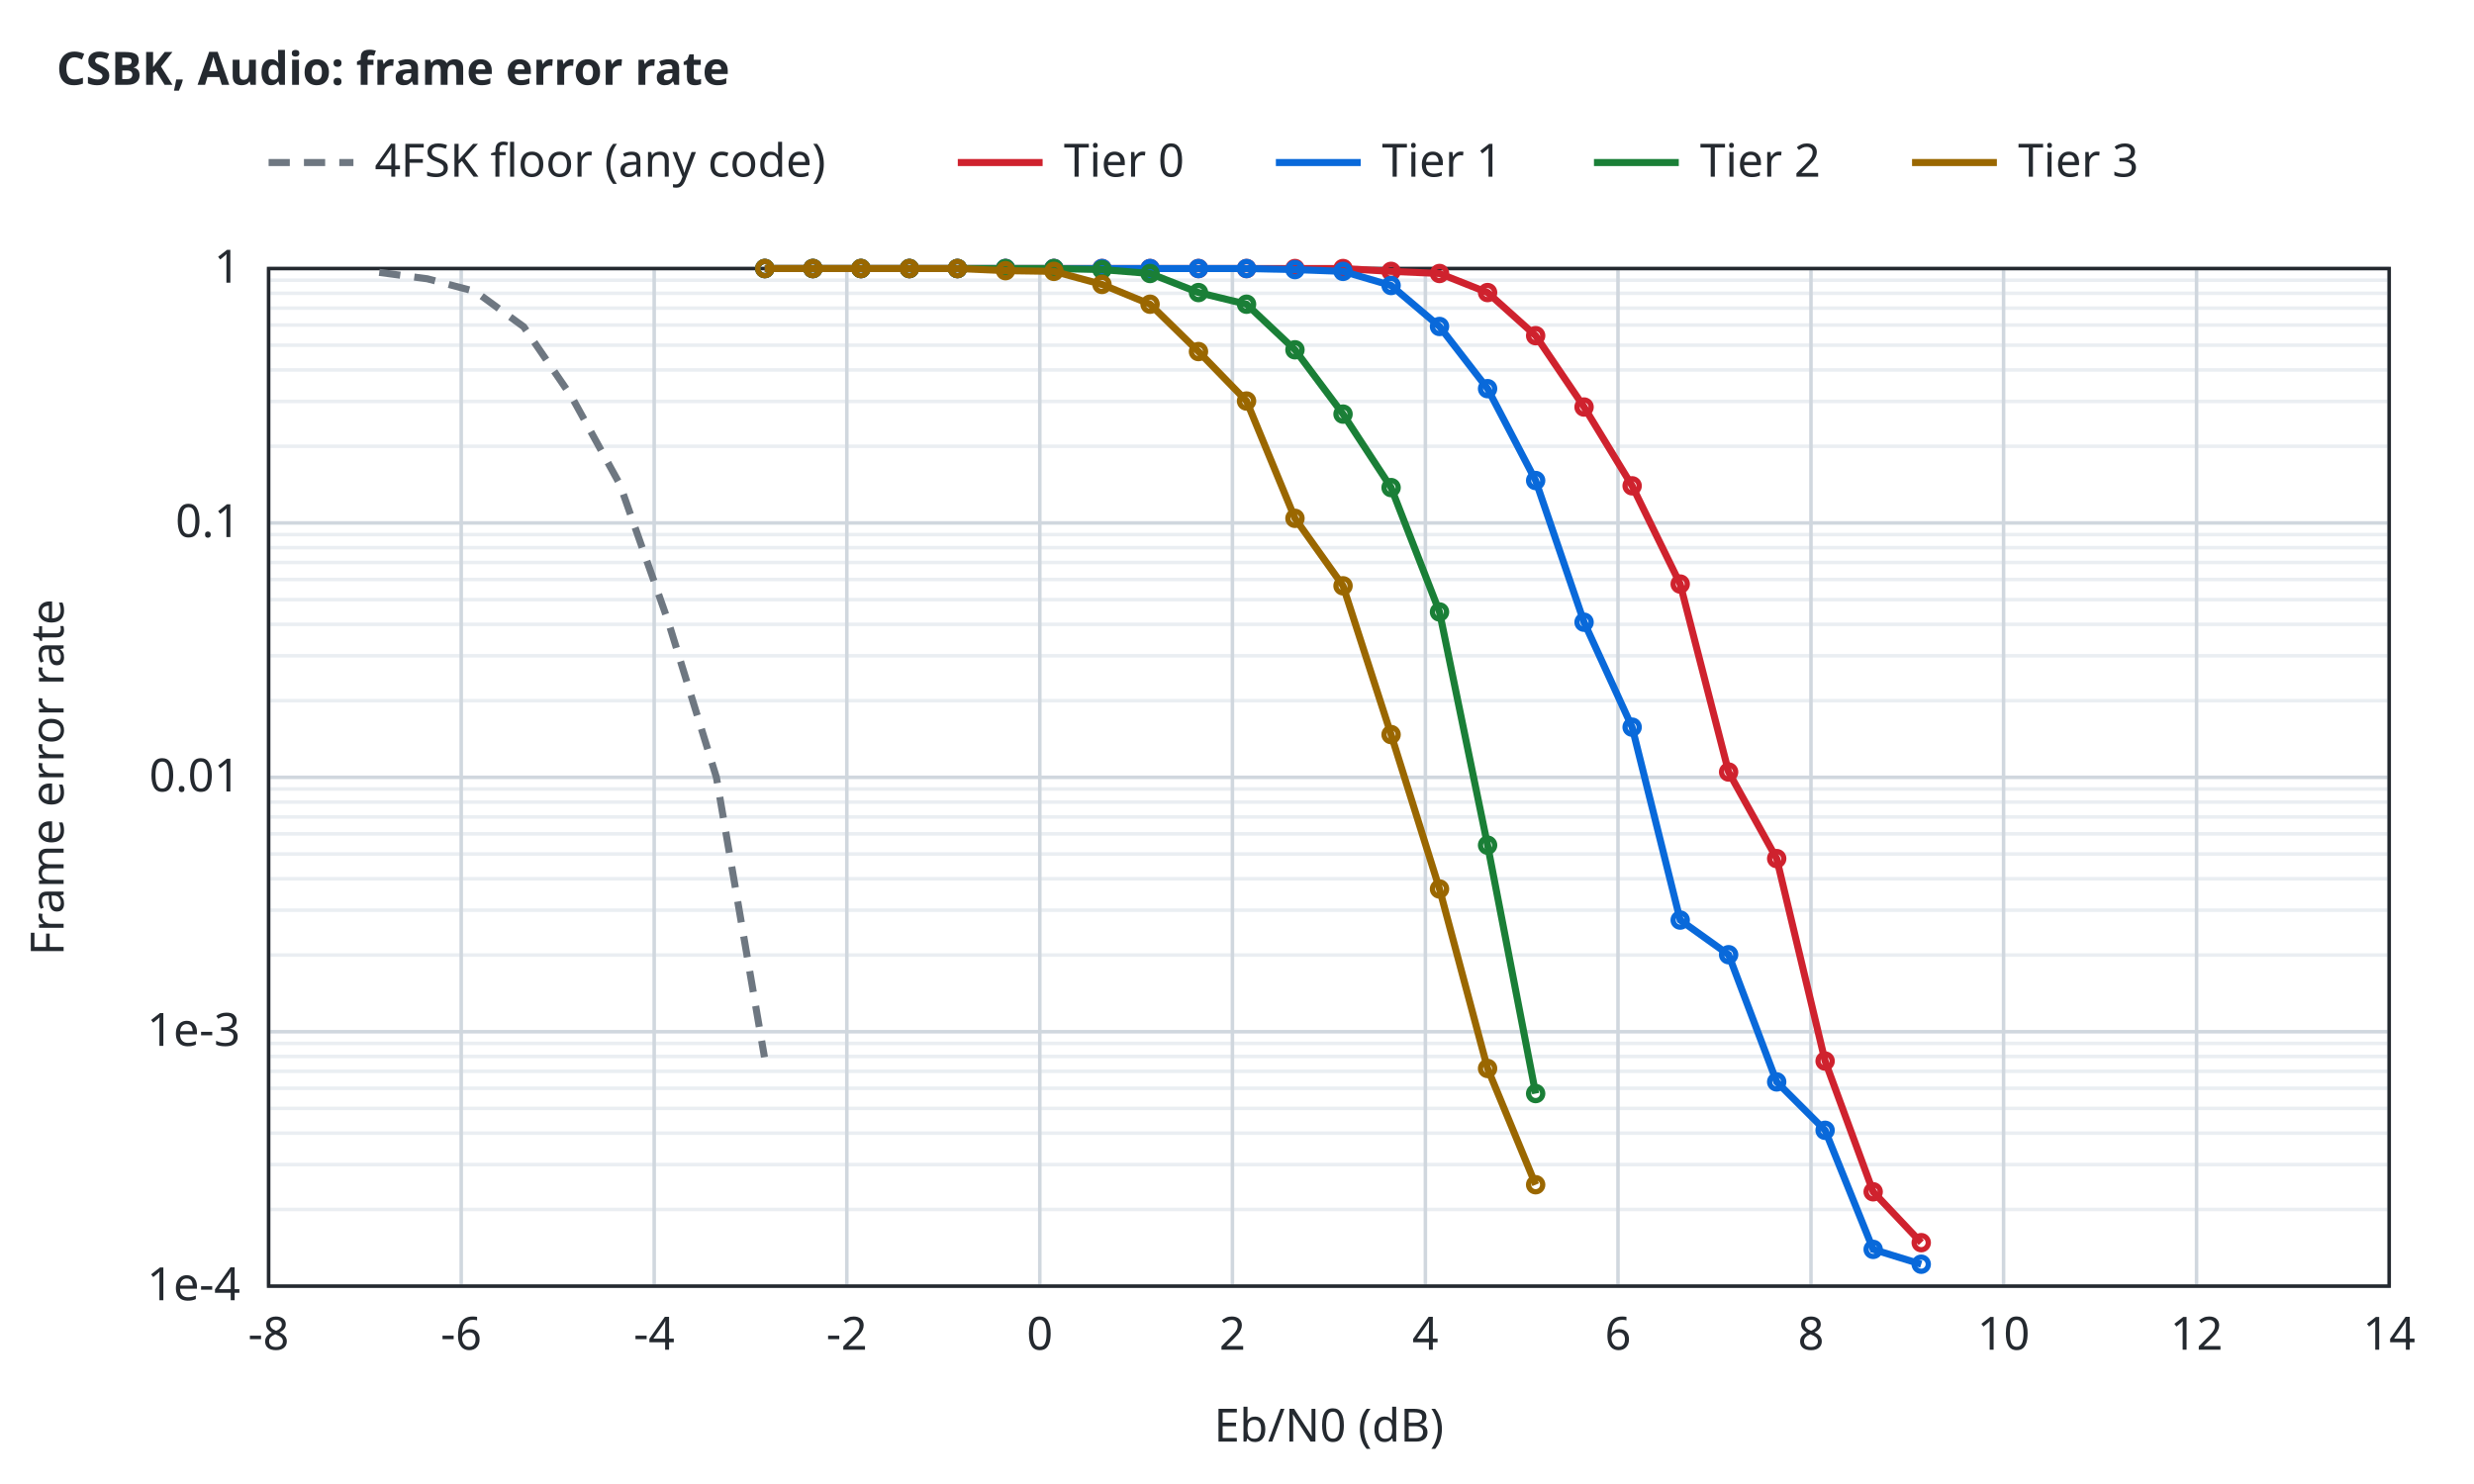
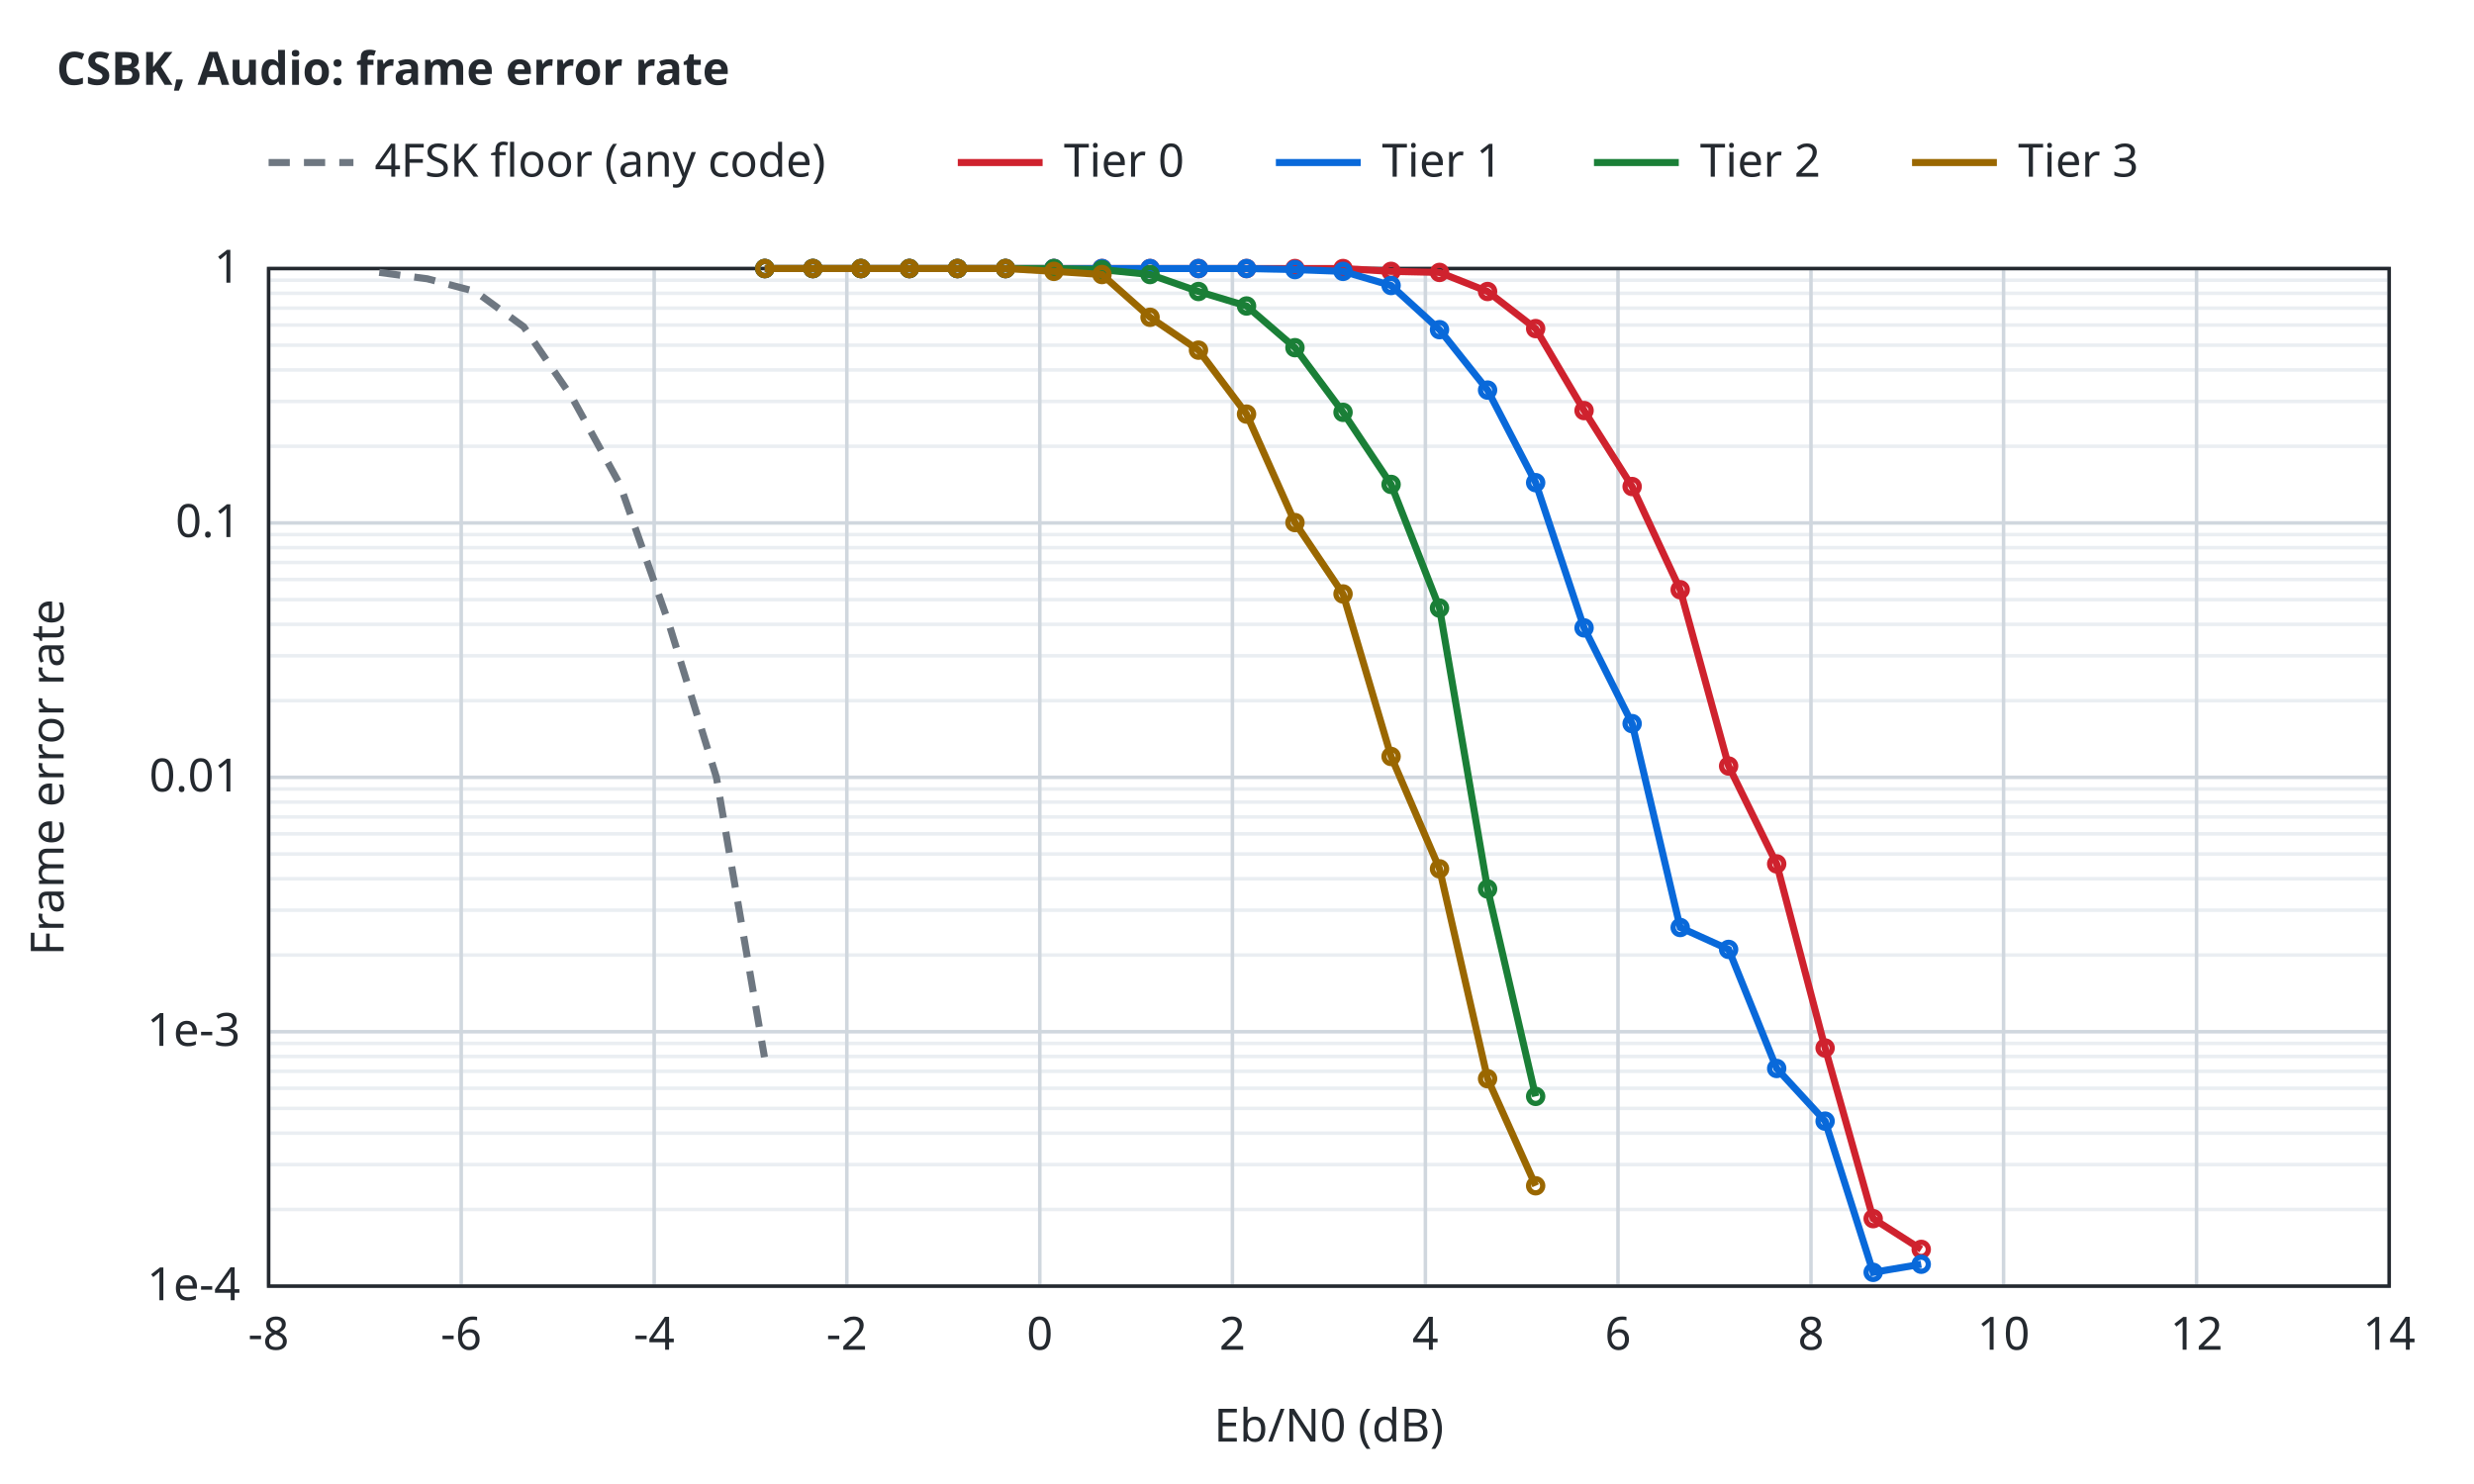
<svg xmlns="http://www.w3.org/2000/svg" width="700" height="420" viewBox="0 0 700 420">
  <style>text{font-family:sans-serif;font-size:13px;fill:#24292f}.t{font-weight:600}.bg{fill:#ffffff}.ax{stroke:#24292f;stroke-width:1;fill:none}.gr{stroke:#d0d7de;stroke-width:1}.mi{stroke:#eaeef2;stroke-width:1}.r0{stroke:#6e7781}.r1{stroke:#bc4c00}.r2{stroke:#8250df}.r3{stroke:#1b7c83}.r4{stroke:#9a6700}.s1{stroke:#cf222e}.s2{stroke:#0969da}.s3{stroke:#1a7f37}.s4{stroke:#9a6700}.q0{fill:#6e7781}.q1{fill:#bc4c00}.q2{fill:#8250df}.f1{fill:#cf222e}.f2{fill:#0969da}.f3{fill:#1a7f37}.f4{fill:#9a6700}.l{fill:none;stroke-width:2}.p{fill:none;stroke-width:1.5}.e{fill:none;stroke-width:1;stroke-opacity:.25}@media (prefers-color-scheme:dark){text{fill:#e6edf3}.bg{fill:#0d1117}.ax{stroke:#8b949e}.gr{stroke:#30363d}.mi{stroke:#21262d}.r0{stroke:#8b949e}.r1{stroke:#f0883e}.r2{stroke:#d2a8ff}.r3{stroke:#39c5cf}.r4{stroke:#d29922}.s1{stroke:#ff7b72}.s2{stroke:#58a6ff}.s3{stroke:#3fb950}.s4{stroke:#d29922}.q0{fill:#8b949e}.q1{fill:#f0883e}.q2{fill:#d2a8ff}.f1{fill:#ff7b72}.f2{fill:#58a6ff}.f3{fill:#3fb950}.f4{fill:#d29922}}</style>
  <rect class="bg" width="100%" height="100%" />
  <text class="t" x="16" y="24">CSBK, Audio: frame error rate</text>
  <line class="mi" x1="76.0" y1="342.3" x2="676.0" y2="342.3" />
  <line class="mi" x1="76.0" y1="329.6" x2="676.0" y2="329.6" />
  <line class="mi" x1="76.0" y1="320.7" x2="676.0" y2="320.7" />
  <line class="mi" x1="76.0" y1="313.7" x2="676.0" y2="313.7" />
  <line class="mi" x1="76.0" y1="308.0" x2="676.0" y2="308.0" />
  <line class="mi" x1="76.0" y1="303.2" x2="676.0" y2="303.2" />
  <line class="mi" x1="76.0" y1="299.0" x2="676.0" y2="299.0" />
  <line class="mi" x1="76.0" y1="295.3" x2="676.0" y2="295.3" />
  <line class="mi" x1="76.0" y1="270.3" x2="676.0" y2="270.3" />
  <line class="mi" x1="76.0" y1="257.6" x2="676.0" y2="257.6" />
  <line class="mi" x1="76.0" y1="248.7" x2="676.0" y2="248.7" />
  <line class="mi" x1="76.0" y1="241.7" x2="676.0" y2="241.7" />
  <line class="mi" x1="76.0" y1="236.0" x2="676.0" y2="236.0" />
  <line class="mi" x1="76.0" y1="231.2" x2="676.0" y2="231.2" />
  <line class="mi" x1="76.0" y1="227.0" x2="676.0" y2="227.0" />
  <line class="mi" x1="76.0" y1="223.3" x2="676.0" y2="223.3" />
  <line class="mi" x1="76.0" y1="198.3" x2="676.0" y2="198.3" />
  <line class="mi" x1="76.0" y1="185.6" x2="676.0" y2="185.6" />
  <line class="mi" x1="76.0" y1="176.7" x2="676.0" y2="176.7" />
  <line class="mi" x1="76.0" y1="169.7" x2="676.0" y2="169.7" />
  <line class="mi" x1="76.0" y1="164.0" x2="676.0" y2="164.0" />
  <line class="mi" x1="76.0" y1="159.2" x2="676.0" y2="159.2" />
  <line class="mi" x1="76.0" y1="155.0" x2="676.0" y2="155.0" />
  <line class="mi" x1="76.0" y1="151.3" x2="676.0" y2="151.3" />
  <line class="mi" x1="76.0" y1="126.3" x2="676.0" y2="126.3" />
  <line class="mi" x1="76.0" y1="113.6" x2="676.0" y2="113.6" />
  <line class="mi" x1="76.0" y1="104.7" x2="676.0" y2="104.7" />
  <line class="mi" x1="76.0" y1="97.7" x2="676.0" y2="97.7" />
  <line class="mi" x1="76.0" y1="92.0" x2="676.0" y2="92.0" />
  <line class="mi" x1="76.0" y1="87.2" x2="676.0" y2="87.2" />
  <line class="mi" x1="76.0" y1="83.0" x2="676.0" y2="83.0" />
  <line class="mi" x1="76.0" y1="79.3" x2="676.0" y2="79.3" />
  <line class="gr" x1="76.0" y1="364.0" x2="76.0" y2="76.0" />
  <text x="76.0" y="382.0" text-anchor="middle">-8</text>
  <line class="gr" x1="130.5" y1="364.0" x2="130.5" y2="76.0" />
  <text x="130.5" y="382.0" text-anchor="middle">-6</text>
  <line class="gr" x1="185.1" y1="364.0" x2="185.1" y2="76.0" />
  <text x="185.1" y="382.0" text-anchor="middle">-4</text>
  <line class="gr" x1="239.6" y1="364.0" x2="239.6" y2="76.0" />
  <text x="239.6" y="382.0" text-anchor="middle">-2</text>
  <line class="gr" x1="294.2" y1="364.0" x2="294.2" y2="76.0" />
  <text x="294.2" y="382.0" text-anchor="middle">0</text>
  <line class="gr" x1="348.7" y1="364.0" x2="348.7" y2="76.0" />
  <text x="348.7" y="382.0" text-anchor="middle">2</text>
  <line class="gr" x1="403.3" y1="364.0" x2="403.3" y2="76.0" />
  <text x="403.3" y="382.0" text-anchor="middle">4</text>
  <line class="gr" x1="457.8" y1="364.0" x2="457.8" y2="76.0" />
  <text x="457.8" y="382.0" text-anchor="middle">6</text>
  <line class="gr" x1="512.4" y1="364.0" x2="512.4" y2="76.0" />
  <text x="512.4" y="382.0" text-anchor="middle">8</text>
  <line class="gr" x1="566.9" y1="364.0" x2="566.9" y2="76.0" />
  <text x="566.9" y="382.0" text-anchor="middle">10</text>
  <line class="gr" x1="621.5" y1="364.0" x2="621.5" y2="76.0" />
  <text x="621.5" y="382.0" text-anchor="middle">12</text>
  <line class="gr" x1="676.0" y1="364.0" x2="676.0" y2="76.0" />
  <text x="676.0" y="382.0" text-anchor="middle">14</text>
  <line class="gr" x1="76.0" y1="364.0" x2="676.0" y2="364.0" />
  <text x="68.0" y="368.0" text-anchor="end">1e-4</text>
  <line class="gr" x1="76.0" y1="292.0" x2="676.0" y2="292.0" />
  <text x="68.0" y="296.0" text-anchor="end">1e-3</text>
  <line class="gr" x1="76.0" y1="220.0" x2="676.0" y2="220.0" />
  <text x="68.0" y="224.0" text-anchor="end">0.01</text>
  <line class="gr" x1="76.0" y1="148.0" x2="676.0" y2="148.0" />
  <text x="68.0" y="152.0" text-anchor="end">0.1</text>
  <line class="gr" x1="76.0" y1="76.0" x2="676.0" y2="76.0" />
  <text x="68.0" y="80.0" text-anchor="end">1</text>
  <rect class="ax" x="76.0" y="76.0" width="600.0" height="288.0" />
  <text x="376.0" y="408.0" text-anchor="middle">Eb/N0 (dB)</text>
  <text x="18" y="220.0" text-anchor="middle" transform="rotate(-90 18 220.0)">Frame error rate</text>
  <path class="l r0" stroke-dasharray="6 4" d="M107.3,77.1 L120.9,78.9 L134.5,82.5 L148.2,92.5 L161.8,112.4 L175.4,137.1 L189.1,176.0 L202.7,220.0 L216.3,299.2" />
-   <path class="l s1" d="M216.4,76.0 L230.0,76.0 L243.6,76.0 L257.3,76.0 L270.9,76.0 L284.5,76.0 L298.2,76.0 L311.8,76.0 L325.4,76.0 L339.1,76.0 L352.7,76.0 L366.4,76.0 L380.0,76.0 L393.6,76.8 L407.3,77.4 L420.9,82.8 L434.5,95.0 L448.2,115.2 L461.8,137.5 L475.4,165.3 L489.1,218.5 L502.7,243.0 L516.4,300.3 L530.0,337.3 L543.6,351.7" />
+   <path class="l s1" d="M216.4,76.0 L230.0,76.0 L243.6,76.0 L257.3,76.0 L270.9,76.0 L284.5,76.0 L298.2,76.0 L311.8,76.0 L325.4,76.0 L339.1,76.0 L352.7,76.0 L366.4,76.0 L380.0,76.0 L393.6,76.8 L407.3,77.1 L420.9,82.5 L434.5,93.0 L448.2,116.2 L461.8,137.7 L475.4,166.9 L489.1,216.8 L502.7,244.5 L516.4,296.6 L530.0,344.9 L543.6,353.6" />
  <circle class="p s1" cx="216.4" cy="76.0" r="2" />
  <circle class="p s1" cx="230.0" cy="76.0" r="2" />
  <circle class="p s1" cx="243.6" cy="76.0" r="2" />
  <circle class="p s1" cx="257.3" cy="76.0" r="2" />
  <circle class="p s1" cx="270.9" cy="76.0" r="2" />
  <circle class="p s1" cx="284.5" cy="76.0" r="2" />
  <circle class="p s1" cx="298.2" cy="76.0" r="2" />
  <circle class="p s1" cx="311.8" cy="76.0" r="2" />
  <circle class="p s1" cx="325.4" cy="76.0" r="2" />
  <circle class="p s1" cx="339.1" cy="76.0" r="2" />
  <circle class="p s1" cx="352.7" cy="76.0" r="2" />
  <circle class="p s1" cx="366.4" cy="76.0" r="2" />
  <circle class="p s1" cx="380.0" cy="76.0" r="2" />
  <circle class="p s1" cx="393.6" cy="76.8" r="2" />
-   <circle class="p s1" cx="407.3" cy="77.4" r="2" />
-   <circle class="p s1" cx="420.9" cy="82.8" r="2" />
-   <circle class="p s1" cx="434.5" cy="95.0" r="2" />
-   <circle class="p s1" cx="448.2" cy="115.2" r="2" />
-   <circle class="p s1" cx="461.8" cy="137.5" r="2" />
-   <circle class="p s1" cx="475.4" cy="165.3" r="2" />
-   <circle class="p s1" cx="489.1" cy="218.5" r="2" />
-   <circle class="p s1" cx="502.7" cy="243.0" r="2" />
-   <circle class="p s1" cx="516.4" cy="300.3" r="2" />
-   <circle class="p s1" cx="530.0" cy="337.3" r="2" />
-   <circle class="p s1" cx="543.6" cy="351.7" r="2" />
-   <path class="l s2" d="M216.4,76.0 L230.0,76.0 L243.6,76.0 L257.3,76.0 L270.9,76.0 L284.5,76.0 L298.2,76.0 L311.8,76.0 L325.4,76.0 L339.1,76.0 L352.7,76.0 L366.4,76.3 L380.0,76.8 L393.6,80.8 L407.3,92.4 L420.9,110.0 L434.5,136.0 L448.2,176.1 L461.8,205.8 L475.4,260.4 L489.1,270.2 L502.7,306.2 L516.4,319.9 L530.0,353.6 L543.6,357.8" />
+   <circle class="p s1" cx="407.3" cy="77.1" r="2" />
+   <circle class="p s1" cx="420.9" cy="82.5" r="2" />
+   <circle class="p s1" cx="434.5" cy="93.0" r="2" />
+   <circle class="p s1" cx="448.2" cy="116.2" r="2" />
+   <circle class="p s1" cx="461.8" cy="137.7" r="2" />
+   <circle class="p s1" cx="475.4" cy="166.9" r="2" />
+   <circle class="p s1" cx="489.1" cy="216.8" r="2" />
+   <circle class="p s1" cx="502.7" cy="244.5" r="2" />
+   <circle class="p s1" cx="516.4" cy="296.6" r="2" />
+   <circle class="p s1" cx="530.0" cy="344.9" r="2" />
+   <circle class="p s1" cx="543.6" cy="353.6" r="2" />
+   <path class="l s2" d="M216.4,76.0 L230.0,76.0 L243.6,76.0 L257.3,76.0 L270.9,76.0 L284.5,76.0 L298.2,76.0 L311.8,76.0 L325.4,76.0 L339.1,76.0 L352.7,76.0 L366.4,76.3 L380.0,76.8 L393.6,80.8 L407.3,93.3 L420.9,110.4 L434.5,136.6 L448.2,177.7 L461.8,204.8 L475.4,262.5 L489.1,268.7 L502.7,302.4 L516.4,317.3 L530.0,360.1 L543.6,357.8" />
  <circle class="p s2" cx="216.4" cy="76.0" r="2" />
  <circle class="p s2" cx="230.0" cy="76.0" r="2" />
  <circle class="p s2" cx="243.6" cy="76.0" r="2" />
  <circle class="p s2" cx="257.3" cy="76.0" r="2" />
  <circle class="p s2" cx="270.9" cy="76.0" r="2" />
  <circle class="p s2" cx="284.5" cy="76.0" r="2" />
  <circle class="p s2" cx="298.2" cy="76.0" r="2" />
  <circle class="p s2" cx="311.8" cy="76.0" r="2" />
  <circle class="p s2" cx="325.4" cy="76.0" r="2" />
  <circle class="p s2" cx="339.1" cy="76.0" r="2" />
  <circle class="p s2" cx="352.7" cy="76.0" r="2" />
  <circle class="p s2" cx="366.4" cy="76.3" r="2" />
  <circle class="p s2" cx="380.0" cy="76.8" r="2" />
  <circle class="p s2" cx="393.6" cy="80.8" r="2" />
-   <circle class="p s2" cx="407.3" cy="92.4" r="2" />
-   <circle class="p s2" cx="420.9" cy="110.0" r="2" />
-   <circle class="p s2" cx="434.5" cy="136.0" r="2" />
-   <circle class="p s2" cx="448.2" cy="176.1" r="2" />
-   <circle class="p s2" cx="461.8" cy="205.8" r="2" />
-   <circle class="p s2" cx="475.4" cy="260.4" r="2" />
-   <circle class="p s2" cx="489.1" cy="270.2" r="2" />
-   <circle class="p s2" cx="502.7" cy="306.2" r="2" />
-   <circle class="p s2" cx="516.4" cy="319.9" r="2" />
-   <circle class="p s2" cx="530.0" cy="353.6" r="2" />
+   <circle class="p s2" cx="407.3" cy="93.3" r="2" />
+   <circle class="p s2" cx="420.9" cy="110.4" r="2" />
+   <circle class="p s2" cx="434.5" cy="136.6" r="2" />
+   <circle class="p s2" cx="448.2" cy="177.7" r="2" />
+   <circle class="p s2" cx="461.8" cy="204.8" r="2" />
+   <circle class="p s2" cx="475.4" cy="262.5" r="2" />
+   <circle class="p s2" cx="489.1" cy="268.7" r="2" />
+   <circle class="p s2" cx="502.7" cy="302.4" r="2" />
+   <circle class="p s2" cx="516.4" cy="317.3" r="2" />
+   <circle class="p s2" cx="530.0" cy="360.1" r="2" />
  <circle class="p s2" cx="543.6" cy="357.8" r="2" />
-   <path class="l s3" d="M216.4,76.0 L230.0,76.0 L243.6,76.0 L257.3,76.0 L270.9,76.0 L284.5,76.0 L298.2,76.0 L311.8,76.3 L325.4,77.4 L339.1,82.8 L352.7,86.1 L366.4,99.0 L380.0,117.2 L393.6,138.0 L407.3,173.2 L420.9,239.2 L434.5,309.5" />
+   <path class="l s3" d="M216.4,76.0 L230.0,76.0 L243.6,76.0 L257.3,76.0 L270.9,76.0 L284.5,76.0 L298.2,76.0 L311.8,76.3 L325.4,77.7 L339.1,82.5 L352.7,86.6 L366.4,98.4 L380.0,116.7 L393.6,137.1 L407.3,172.1 L420.9,251.6 L434.5,310.3" />
  <circle class="p s3" cx="216.4" cy="76.0" r="2" />
  <circle class="p s3" cx="230.0" cy="76.0" r="2" />
  <circle class="p s3" cx="243.6" cy="76.0" r="2" />
  <circle class="p s3" cx="257.3" cy="76.0" r="2" />
  <circle class="p s3" cx="270.9" cy="76.0" r="2" />
  <circle class="p s3" cx="284.5" cy="76.0" r="2" />
  <circle class="p s3" cx="298.2" cy="76.0" r="2" />
  <circle class="p s3" cx="311.8" cy="76.3" r="2" />
-   <circle class="p s3" cx="325.4" cy="77.4" r="2" />
-   <circle class="p s3" cx="339.1" cy="82.8" r="2" />
-   <circle class="p s3" cx="352.7" cy="86.1" r="2" />
-   <circle class="p s3" cx="366.4" cy="99.0" r="2" />
-   <circle class="p s3" cx="380.0" cy="117.2" r="2" />
-   <circle class="p s3" cx="393.6" cy="138.0" r="2" />
-   <circle class="p s3" cx="407.3" cy="173.2" r="2" />
-   <circle class="p s3" cx="420.9" cy="239.2" r="2" />
-   <circle class="p s3" cx="434.5" cy="309.5" r="2" />
-   <path class="l s4" d="M216.4,76.0 L230.0,76.0 L243.6,76.0 L257.3,76.0 L270.9,76.0 L284.5,76.6 L298.2,76.8 L311.8,80.5 L325.4,86.1 L339.1,99.5 L352.7,113.5 L366.4,146.7 L380.0,165.8 L393.6,207.9 L407.3,251.6 L420.9,302.4 L434.5,335.3" />
+   <circle class="p s3" cx="325.4" cy="77.7" r="2" />
+   <circle class="p s3" cx="339.1" cy="82.5" r="2" />
+   <circle class="p s3" cx="352.7" cy="86.6" r="2" />
+   <circle class="p s3" cx="366.4" cy="98.4" r="2" />
+   <circle class="p s3" cx="380.0" cy="116.7" r="2" />
+   <circle class="p s3" cx="393.6" cy="137.1" r="2" />
+   <circle class="p s3" cx="407.3" cy="172.1" r="2" />
+   <circle class="p s3" cx="420.9" cy="251.6" r="2" />
+   <circle class="p s3" cx="434.5" cy="310.3" r="2" />
+   <path class="l s4" d="M216.4,76.0 L230.0,76.0 L243.6,76.0 L257.3,76.0 L270.9,76.0 L284.5,76.0 L298.2,76.8 L311.8,77.7 L325.4,89.8 L339.1,99.1 L352.7,117.2 L366.4,147.9 L380.0,168.1 L393.6,214.1 L407.3,245.9 L420.9,305.3 L434.5,335.6" />
  <circle class="p s4" cx="216.4" cy="76.0" r="2" />
  <circle class="p s4" cx="230.0" cy="76.0" r="2" />
  <circle class="p s4" cx="243.6" cy="76.0" r="2" />
  <circle class="p s4" cx="257.3" cy="76.0" r="2" />
  <circle class="p s4" cx="270.9" cy="76.0" r="2" />
-   <circle class="p s4" cx="284.5" cy="76.6" r="2" />
+   <circle class="p s4" cx="284.5" cy="76.0" r="2" />
  <circle class="p s4" cx="298.2" cy="76.8" r="2" />
-   <circle class="p s4" cx="311.8" cy="80.5" r="2" />
-   <circle class="p s4" cx="325.4" cy="86.1" r="2" />
-   <circle class="p s4" cx="339.1" cy="99.5" r="2" />
-   <circle class="p s4" cx="352.7" cy="113.5" r="2" />
-   <circle class="p s4" cx="366.4" cy="146.7" r="2" />
-   <circle class="p s4" cx="380.0" cy="165.8" r="2" />
-   <circle class="p s4" cx="393.6" cy="207.9" r="2" />
-   <circle class="p s4" cx="407.3" cy="251.6" r="2" />
-   <circle class="p s4" cx="420.9" cy="302.4" r="2" />
-   <circle class="p s4" cx="434.5" cy="335.3" r="2" />
+   <circle class="p s4" cx="311.8" cy="77.7" r="2" />
+   <circle class="p s4" cx="325.4" cy="89.8" r="2" />
+   <circle class="p s4" cx="339.1" cy="99.1" r="2" />
+   <circle class="p s4" cx="352.7" cy="117.2" r="2" />
+   <circle class="p s4" cx="366.4" cy="147.9" r="2" />
+   <circle class="p s4" cx="380.0" cy="168.1" r="2" />
+   <circle class="p s4" cx="393.6" cy="214.1" r="2" />
+   <circle class="p s4" cx="407.3" cy="245.9" r="2" />
+   <circle class="p s4" cx="420.9" cy="305.3" r="2" />
+   <circle class="p s4" cx="434.5" cy="335.6" r="2" />
  <line class="l r0" stroke-dasharray="6 4" x1="76.0" y1="46.0" x2="100.0" y2="46.0" />
  <text x="106.0" y="50.0">4FSK floor (any code)</text>
  <line class="l s1" x1="271.0" y1="46.0" x2="295.0" y2="46.0" />
  <text x="301.0" y="50.0">Tier 0</text>
  <line class="l s2" x1="361.0" y1="46.0" x2="385.0" y2="46.0" />
  <text x="391.0" y="50.0">Tier 1</text>
  <line class="l s3" x1="451.0" y1="46.0" x2="475.0" y2="46.0" />
  <text x="481.0" y="50.0">Tier 2</text>
  <line class="l s4" x1="541.0" y1="46.0" x2="565.0" y2="46.0" />
  <text x="571.0" y="50.0">Tier 3</text>
</svg>
